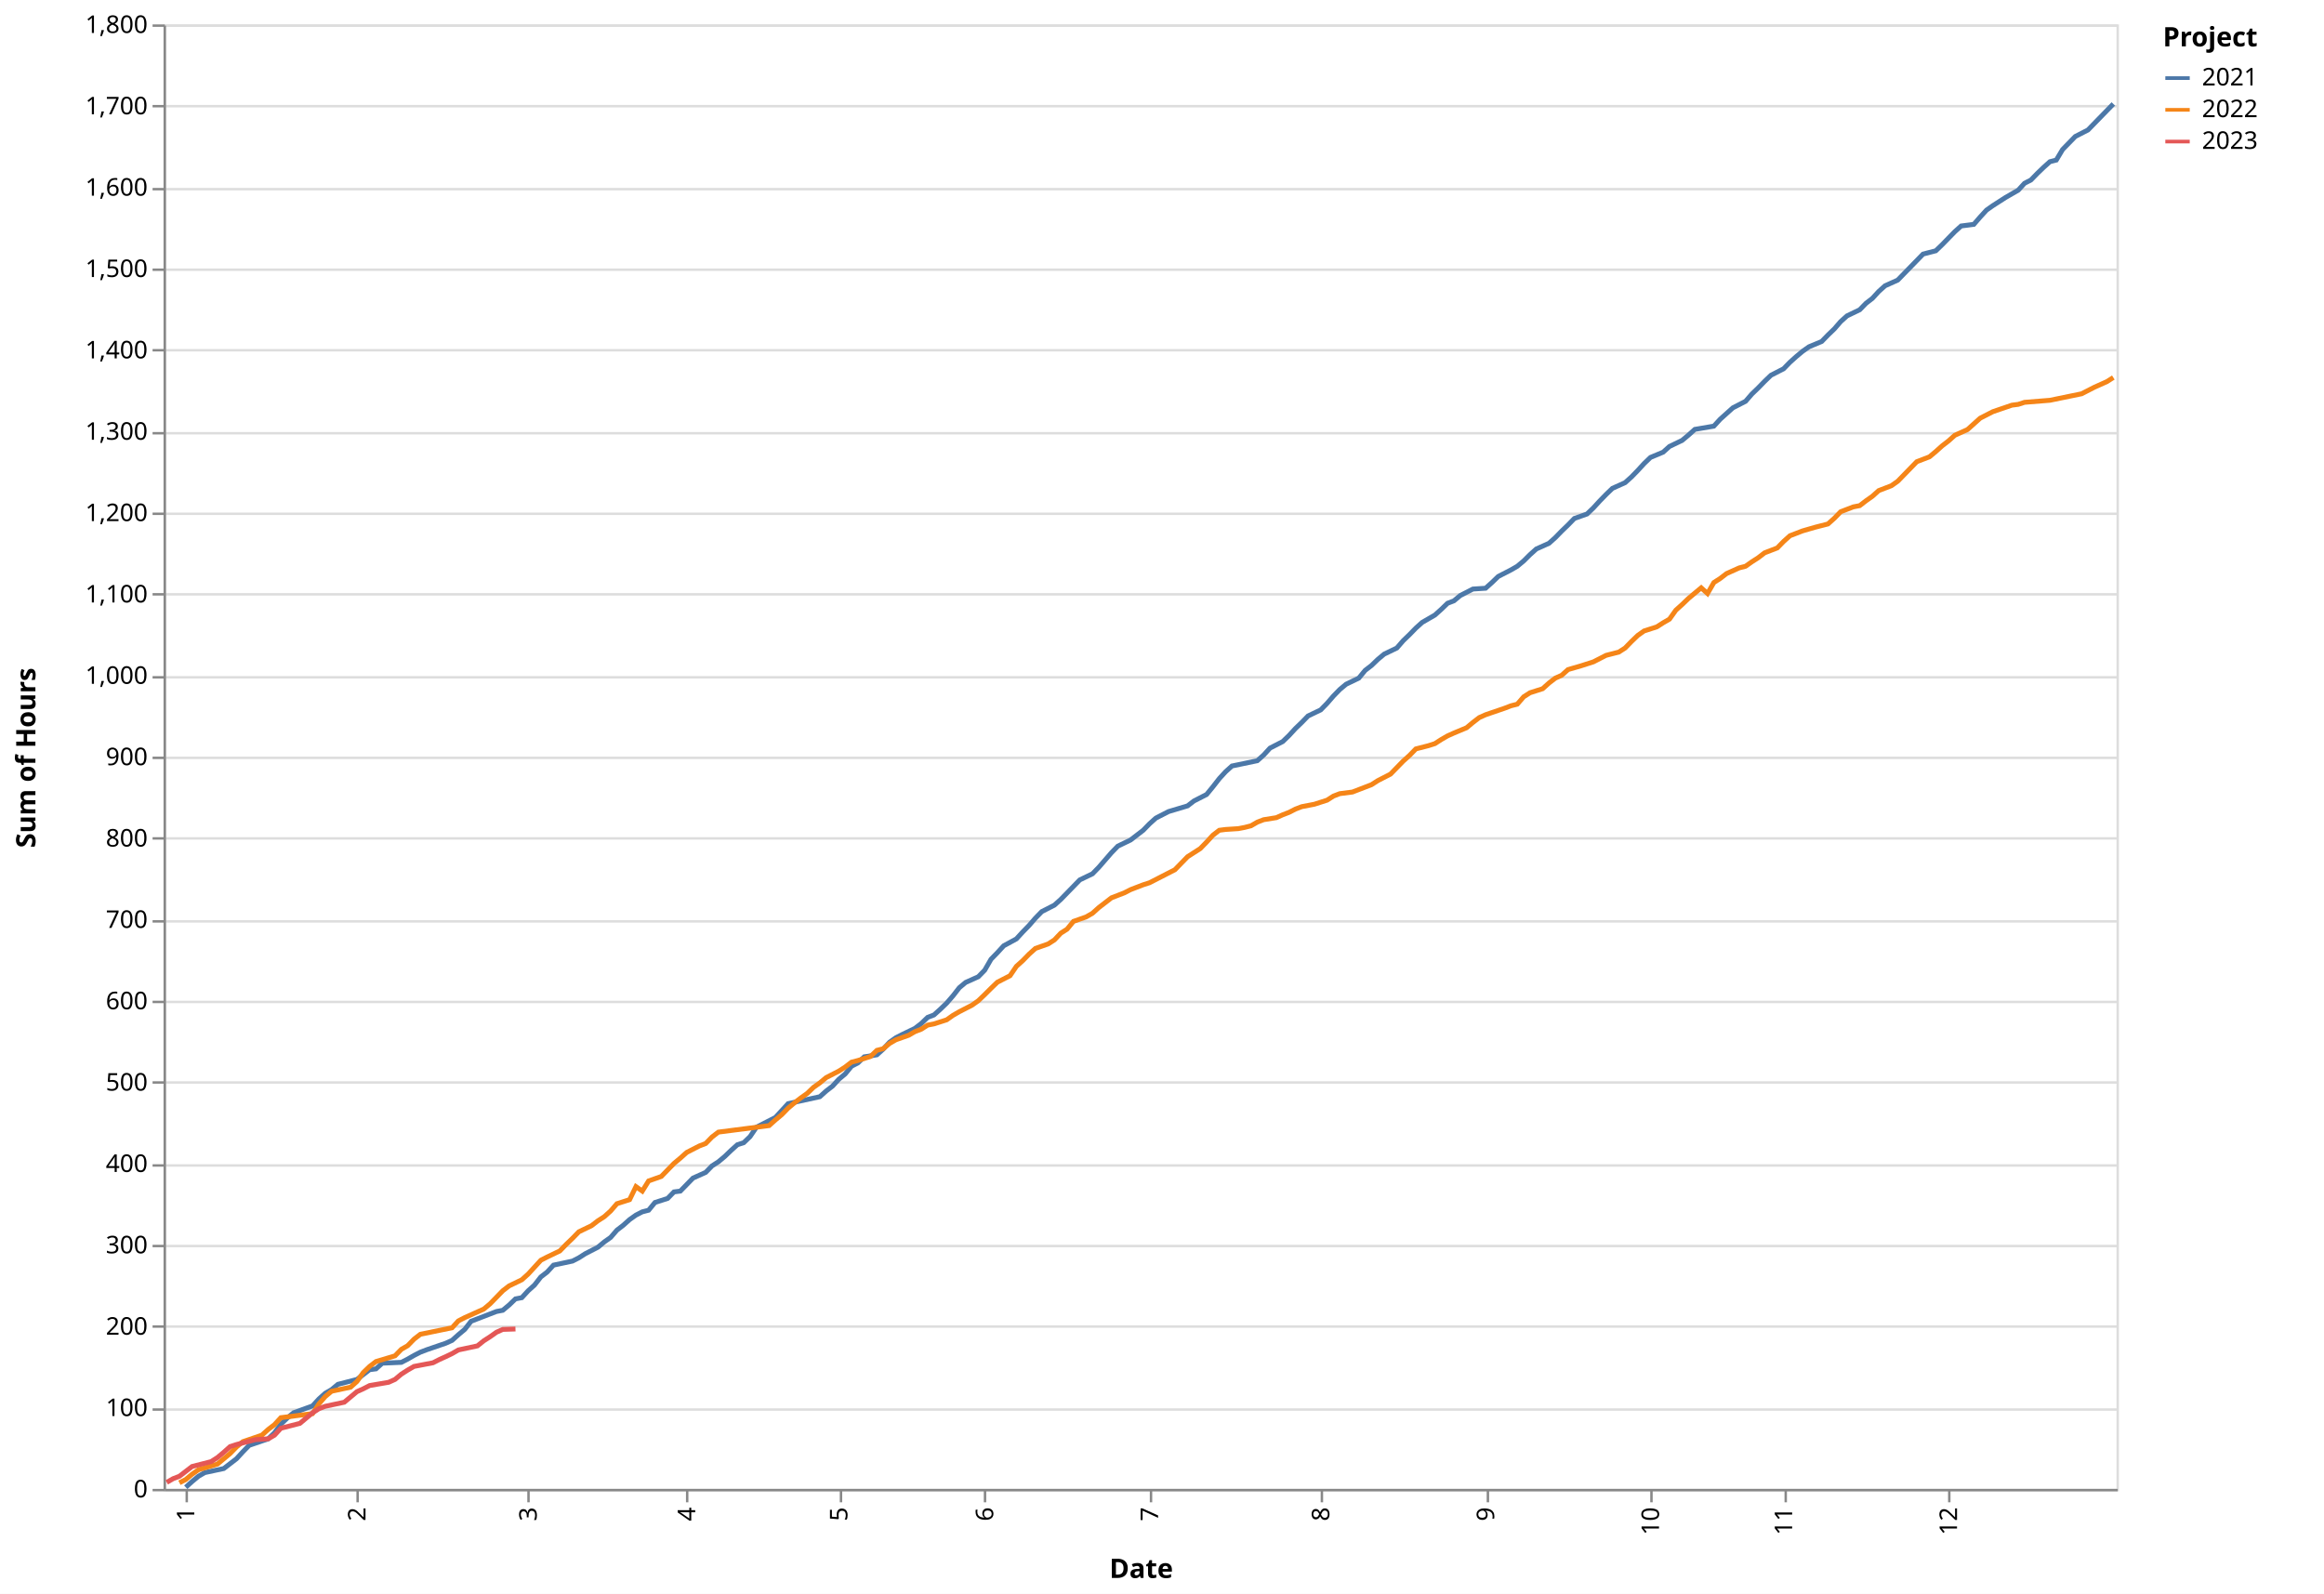
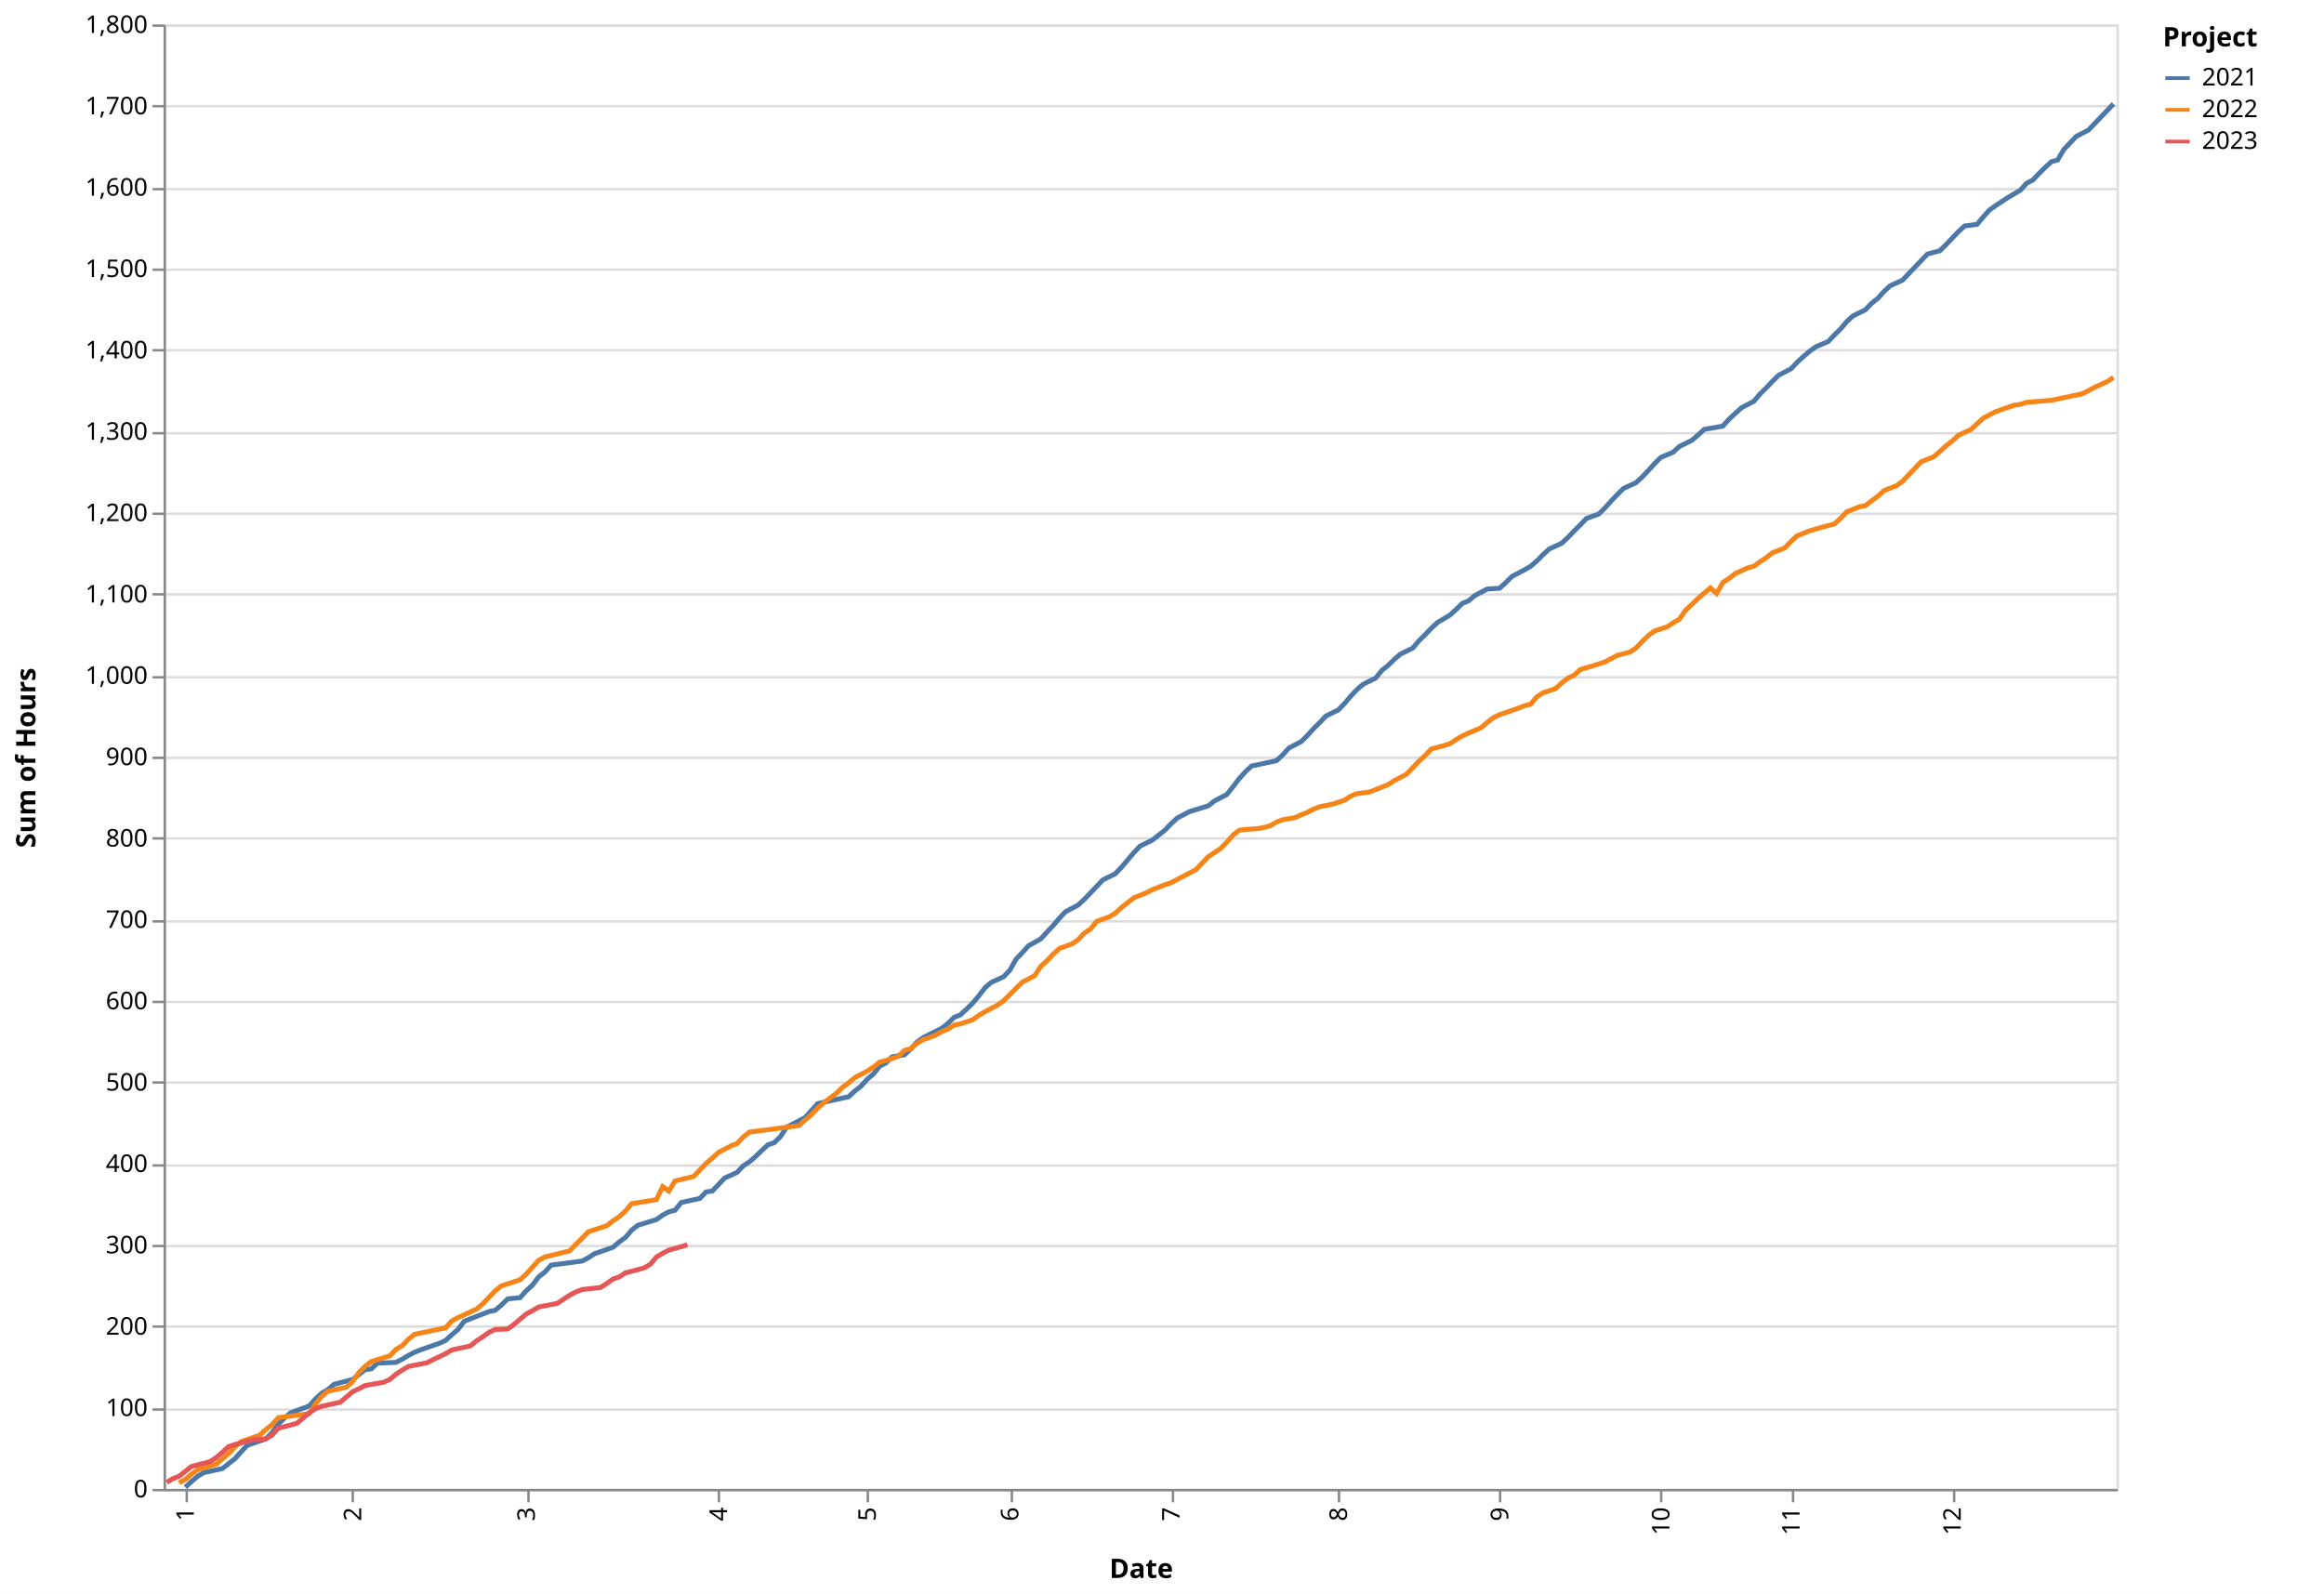
<svg xmlns="http://www.w3.org/2000/svg" class="marks" width="952" height="653" viewBox="0 0 952 653" version="1.1">
  <rect width="952" height="653" style="fill: white;" />
  <g transform="translate(67,10)">
    <g class="mark-group role-frame root">
      <g transform="translate(0,0)">
        <path class="background" d="M0.5,0.5h800v600h-800Z" style="fill: none; stroke: #ddd;" />
        <g>
          <g class="mark-group role-axis">
            <g transform="translate(0.5,0.5)">
              <path class="background" d="M0,0h0v0h0Z" style="pointer-events: none; fill: none;" />
              <g>
                <g class="mark-rule role-axis-grid" style="pointer-events: none;">
                  <line transform="translate(0,600)" x2="800" y2="0" style="fill: none; stroke: #ddd; stroke-width: 1; opacity: 1;" />
                  <line transform="translate(0,567)" x2="800" y2="0" style="fill: none; stroke: #ddd; stroke-width: 1; opacity: 1;" />
                  <line transform="translate(0,533)" x2="800" y2="0" style="fill: none; stroke: #ddd; stroke-width: 1; opacity: 1;" />
                  <line transform="translate(0,500)" x2="800" y2="0" style="fill: none; stroke: #ddd; stroke-width: 1; opacity: 1;" />
                  <line transform="translate(0,467)" x2="800" y2="0" style="fill: none; stroke: #ddd; stroke-width: 1; opacity: 1;" />
                  <line transform="translate(0,433)" x2="800" y2="0" style="fill: none; stroke: #ddd; stroke-width: 1; opacity: 1;" />
                  <line transform="translate(0,400)" x2="800" y2="0" style="fill: none; stroke: #ddd; stroke-width: 1; opacity: 1;" />
                  <line transform="translate(0,367)" x2="800" y2="0" style="fill: none; stroke: #ddd; stroke-width: 1; opacity: 1;" />
                  <line transform="translate(0,333)" x2="800" y2="0" style="fill: none; stroke: #ddd; stroke-width: 1; opacity: 1;" />
                  <line transform="translate(0,300)" x2="800" y2="0" style="fill: none; stroke: #ddd; stroke-width: 1; opacity: 1;" />
                  <line transform="translate(0,267)" x2="800" y2="0" style="fill: none; stroke: #ddd; stroke-width: 1; opacity: 1;" />
                  <line transform="translate(0,233)" x2="800" y2="0" style="fill: none; stroke: #ddd; stroke-width: 1; opacity: 1;" />
                  <line transform="translate(0,200)" x2="800" y2="0" style="fill: none; stroke: #ddd; stroke-width: 1; opacity: 1;" />
                  <line transform="translate(0,167)" x2="800" y2="0" style="fill: none; stroke: #ddd; stroke-width: 1; opacity: 1;" />
                  <line transform="translate(0,133)" x2="800" y2="0" style="fill: none; stroke: #ddd; stroke-width: 1; opacity: 1;" />
                  <line transform="translate(0,100)" x2="800" y2="0" style="fill: none; stroke: #ddd; stroke-width: 1; opacity: 1;" />
                  <line transform="translate(0,67)" x2="800" y2="0" style="fill: none; stroke: #ddd; stroke-width: 1; opacity: 1;" />
                  <line transform="translate(0,33)" x2="800" y2="0" style="fill: none; stroke: #ddd; stroke-width: 1; opacity: 1;" />
                  <line transform="translate(0,0)" x2="800" y2="0" style="fill: none; stroke: #ddd; stroke-width: 1; opacity: 1;" />
                </g>
              </g>
              <path class="foreground" d="" style="pointer-events: none; display: none; fill: none;" />
            </g>
          </g>
          <g class="mark-group role-axis">
            <g transform="translate(0.5,600.5)">
              <path class="background" d="M0,0h0v0h0Z" style="pointer-events: none; fill: none;" />
              <g>
                <g class="mark-rule role-axis-tick" style="pointer-events: none;">
                  <line transform="translate(9,0)" x2="0" y2="5" style="fill: none; stroke: #888; stroke-width: 1; opacity: 1;" />
-                   <line transform="translate(79,0)" x2="0" y2="5" style="fill: none; stroke: #888; stroke-width: 1; opacity: 1;" />
+                   <line transform="translate(77,0)" x2="0" y2="5" style="fill: none; stroke: #888; stroke-width: 1; opacity: 1;" />
                  <line transform="translate(149,0)" x2="0" y2="5" style="fill: none; stroke: #888; stroke-width: 1; opacity: 1;" />
-                   <line transform="translate(214,0)" x2="0" y2="5" style="fill: none; stroke: #888; stroke-width: 1; opacity: 1;" />
-                   <line transform="translate(277,0)" x2="0" y2="5" style="fill: none; stroke: #888; stroke-width: 1; opacity: 1;" />
-                   <line transform="translate(336,0)" x2="0" y2="5" style="fill: none; stroke: #888; stroke-width: 1; opacity: 1;" />
-                   <line transform="translate(404,0)" x2="0" y2="5" style="fill: none; stroke: #888; stroke-width: 1; opacity: 1;" />
-                   <line transform="translate(474,0)" x2="0" y2="5" style="fill: none; stroke: #888; stroke-width: 1; opacity: 1;" />
-                   <line transform="translate(542,0)" x2="0" y2="5" style="fill: none; stroke: #888; stroke-width: 1; opacity: 1;" />
-                   <line transform="translate(609,0)" x2="0" y2="5" style="fill: none; stroke: #888; stroke-width: 1; opacity: 1;" />
-                   <line transform="translate(664,0)" x2="0" y2="5" style="fill: none; stroke: #888; stroke-width: 1; opacity: 1;" />
-                   <line transform="translate(731,0)" x2="0" y2="5" style="fill: none; stroke: #888; stroke-width: 1; opacity: 1;" />
+                   <line transform="translate(227,0)" x2="0" y2="5" style="fill: none; stroke: #888; stroke-width: 1; opacity: 1;" />
+                   <line transform="translate(288,0)" x2="0" y2="5" style="fill: none; stroke: #888; stroke-width: 1; opacity: 1;" />
+                   <line transform="translate(347,0)" x2="0" y2="5" style="fill: none; stroke: #888; stroke-width: 1; opacity: 1;" />
+                   <line transform="translate(413,0)" x2="0" y2="5" style="fill: none; stroke: #888; stroke-width: 1; opacity: 1;" />
+                   <line transform="translate(481,0)" x2="0" y2="5" style="fill: none; stroke: #888; stroke-width: 1; opacity: 1;" />
+                   <line transform="translate(547,0)" x2="0" y2="5" style="fill: none; stroke: #888; stroke-width: 1; opacity: 1;" />
+                   <line transform="translate(613,0)" x2="0" y2="5" style="fill: none; stroke: #888; stroke-width: 1; opacity: 1;" />
+                   <line transform="translate(667,0)" x2="0" y2="5" style="fill: none; stroke: #888; stroke-width: 1; opacity: 1;" />
+                   <line transform="translate(733,0)" x2="0" y2="5" style="fill: none; stroke: #888; stroke-width: 1; opacity: 1;" />
                </g>
                <g class="mark-text role-axis-label" style="pointer-events: none;">
-                   <text text-anchor="end" transform="translate(9.090909,7) rotate(270) translate(0,3)" style="font-family: sans-serif; font-size: 10px; fill: #000; opacity: 1;">1</text>
-                   <text text-anchor="end" transform="translate(79.22078,7) rotate(270) translate(0,3)" style="font-family: sans-serif; font-size: 10px; fill: #000; opacity: 1;">2</text>
-                   <text text-anchor="end" transform="translate(149.3506,7) rotate(270) translate(0,3)" style="font-family: sans-serif; font-size: 10px; fill: #000; opacity: 1;">3</text>
-                   <text text-anchor="end" transform="translate(214.2857,7) rotate(270) translate(0,3)" style="font-family: sans-serif; font-size: 10px; fill: #000; opacity: 1;">4</text>
-                   <text text-anchor="end" transform="translate(276.6234,7) rotate(270) translate(0,3)" style="font-family: sans-serif; font-size: 10px; fill: #000; opacity: 1;">5</text>
-                   <text text-anchor="end" transform="translate(336.3636,7) rotate(270) translate(0,3)" style="font-family: sans-serif; font-size: 10px; fill: #000; opacity: 1;">6</text>
-                   <text text-anchor="end" transform="translate(403.8961,7) rotate(270) translate(0,3)" style="font-family: sans-serif; font-size: 10px; fill: #000; opacity: 1;">7</text>
-                   <text text-anchor="end" transform="translate(474.026,7) rotate(270) translate(0,3)" style="font-family: sans-serif; font-size: 10px; fill: #000; opacity: 1;">8</text>
-                   <text text-anchor="end" transform="translate(541.5584,7) rotate(270) translate(0,3)" style="font-family: sans-serif; font-size: 10px; fill: #000; opacity: 1;">9</text>
-                   <text text-anchor="end" transform="translate(609.0909,7) rotate(270) translate(0,3)" style="font-family: sans-serif; font-size: 10px; fill: #000; opacity: 1;">10</text>
-                   <text text-anchor="end" transform="translate(663.6364,7) rotate(270) translate(0,3)" style="font-family: sans-serif; font-size: 10px; fill: #000; opacity: 1;">11</text>
-                   <text text-anchor="end" transform="translate(731.1688,7) rotate(270) translate(0,3)" style="font-family: sans-serif; font-size: 10px; fill: #000; opacity: 1;">12</text>
+                   <text text-anchor="end" transform="translate(8.888889,7) rotate(270) translate(0,3)" style="font-family: sans-serif; font-size: 10px; fill: #000; opacity: 1;">1</text>
+                   <text text-anchor="end" transform="translate(77.46032,7) rotate(270) translate(0,3)" style="font-family: sans-serif; font-size: 10px; fill: #000; opacity: 1;">2</text>
+                   <text text-anchor="end" transform="translate(148.5714,7) rotate(270) translate(0,3)" style="font-family: sans-serif; font-size: 10px; fill: #000; opacity: 1;">3</text>
+                   <text text-anchor="end" transform="translate(227.3016,7) rotate(270) translate(0,3)" style="font-family: sans-serif; font-size: 10px; fill: #000; opacity: 1;">4</text>
+                   <text text-anchor="end" transform="translate(288.254,7) rotate(270) translate(0,3)" style="font-family: sans-serif; font-size: 10px; fill: #000; opacity: 1;">5</text>
+                   <text text-anchor="end" transform="translate(346.6667,7) rotate(270) translate(0,3)" style="font-family: sans-serif; font-size: 10px; fill: #000; opacity: 1;">6</text>
+                   <text text-anchor="end" transform="translate(412.6984,7) rotate(270) translate(0,3)" style="font-family: sans-serif; font-size: 10px; fill: #000; opacity: 1;">7</text>
+                   <text text-anchor="end" transform="translate(481.2698,7) rotate(270) translate(0,3)" style="font-family: sans-serif; font-size: 10px; fill: #000; opacity: 1;">8</text>
+                   <text text-anchor="end" transform="translate(547.3016,7) rotate(270) translate(0,3)" style="font-family: sans-serif; font-size: 10px; fill: #000; opacity: 1;">9</text>
+                   <text text-anchor="end" transform="translate(613.3333,7) rotate(270) translate(0,3)" style="font-family: sans-serif; font-size: 10px; fill: #000; opacity: 1;">10</text>
+                   <text text-anchor="end" transform="translate(666.6667,7) rotate(270) translate(0,3)" style="font-family: sans-serif; font-size: 10px; fill: #000; opacity: 1;">11</text>
+                   <text text-anchor="end" transform="translate(732.6984,7) rotate(270) translate(0,3)" style="font-family: sans-serif; font-size: 10px; fill: #000; opacity: 1;">12</text>
                </g>
                <g class="mark-rule role-axis-domain" style="pointer-events: none;">
                  <line transform="translate(0,0)" x2="800" y2="0" style="fill: none; stroke: #888; stroke-width: 1; opacity: 1;" />
                </g>
                <g class="mark-text role-axis-title" style="pointer-events: none;">
                  <text text-anchor="middle" transform="translate(400,36)" style="font-family: sans-serif; font-size: 11px; font-weight: bold; fill: #000; opacity: 1;">Date</text>
                </g>
              </g>
              <path class="foreground" d="" style="pointer-events: none; display: none; fill: none;" />
            </g>
          </g>
          <g class="mark-group role-axis">
            <g transform="translate(0.5,0.5)">
              <path class="background" d="M0,0h0v0h0Z" style="pointer-events: none; fill: none;" />
              <g>
                <g class="mark-rule role-axis-tick" style="pointer-events: none;">
                  <line transform="translate(0,600)" x2="-5" y2="0" style="fill: none; stroke: #888; stroke-width: 1; opacity: 1;" />
                  <line transform="translate(0,567)" x2="-5" y2="0" style="fill: none; stroke: #888; stroke-width: 1; opacity: 1;" />
                  <line transform="translate(0,533)" x2="-5" y2="0" style="fill: none; stroke: #888; stroke-width: 1; opacity: 1;" />
                  <line transform="translate(0,500)" x2="-5" y2="0" style="fill: none; stroke: #888; stroke-width: 1; opacity: 1;" />
                  <line transform="translate(0,467)" x2="-5" y2="0" style="fill: none; stroke: #888; stroke-width: 1; opacity: 1;" />
                  <line transform="translate(0,433)" x2="-5" y2="0" style="fill: none; stroke: #888; stroke-width: 1; opacity: 1;" />
                  <line transform="translate(0,400)" x2="-5" y2="0" style="fill: none; stroke: #888; stroke-width: 1; opacity: 1;" />
                  <line transform="translate(0,367)" x2="-5" y2="0" style="fill: none; stroke: #888; stroke-width: 1; opacity: 1;" />
                  <line transform="translate(0,333)" x2="-5" y2="0" style="fill: none; stroke: #888; stroke-width: 1; opacity: 1;" />
                  <line transform="translate(0,300)" x2="-5" y2="0" style="fill: none; stroke: #888; stroke-width: 1; opacity: 1;" />
                  <line transform="translate(0,267)" x2="-5" y2="0" style="fill: none; stroke: #888; stroke-width: 1; opacity: 1;" />
                  <line transform="translate(0,233)" x2="-5" y2="0" style="fill: none; stroke: #888; stroke-width: 1; opacity: 1;" />
                  <line transform="translate(0,200)" x2="-5" y2="0" style="fill: none; stroke: #888; stroke-width: 1; opacity: 1;" />
                  <line transform="translate(0,167)" x2="-5" y2="0" style="fill: none; stroke: #888; stroke-width: 1; opacity: 1;" />
                  <line transform="translate(0,133)" x2="-5" y2="0" style="fill: none; stroke: #888; stroke-width: 1; opacity: 1;" />
                  <line transform="translate(0,100)" x2="-5" y2="0" style="fill: none; stroke: #888; stroke-width: 1; opacity: 1;" />
                  <line transform="translate(0,67)" x2="-5" y2="0" style="fill: none; stroke: #888; stroke-width: 1; opacity: 1;" />
                  <line transform="translate(0,33)" x2="-5" y2="0" style="fill: none; stroke: #888; stroke-width: 1; opacity: 1;" />
                  <line transform="translate(0,0)" x2="-5" y2="0" style="fill: none; stroke: #888; stroke-width: 1; opacity: 1;" />
                </g>
                <g class="mark-text role-axis-label" style="pointer-events: none;">
                  <text text-anchor="end" transform="translate(-7,603)" style="font-family: sans-serif; font-size: 10px; fill: #000; opacity: 1;">0</text>
                  <text text-anchor="end" transform="translate(-7,569.6667)" style="font-family: sans-serif; font-size: 10px; fill: #000; opacity: 1;">100</text>
                  <text text-anchor="end" transform="translate(-7,536.3333)" style="font-family: sans-serif; font-size: 10px; fill: #000; opacity: 1;">200</text>
                  <text text-anchor="end" transform="translate(-7,503)" style="font-family: sans-serif; font-size: 10px; fill: #000; opacity: 1;">300</text>
                  <text text-anchor="end" transform="translate(-7,469.6667)" style="font-family: sans-serif; font-size: 10px; fill: #000; opacity: 1;">400</text>
                  <text text-anchor="end" transform="translate(-7,436.3333)" style="font-family: sans-serif; font-size: 10px; fill: #000; opacity: 1;">500</text>
                  <text text-anchor="end" transform="translate(-7,403)" style="font-family: sans-serif; font-size: 10px; fill: #000; opacity: 1;">600</text>
                  <text text-anchor="end" transform="translate(-7,369.6667)" style="font-family: sans-serif; font-size: 10px; fill: #000; opacity: 1;">700</text>
                  <text text-anchor="end" transform="translate(-7,336.3333)" style="font-family: sans-serif; font-size: 10px; fill: #000; opacity: 1;">800</text>
                  <text text-anchor="end" transform="translate(-7,303)" style="font-family: sans-serif; font-size: 10px; fill: #000; opacity: 1;">900</text>
                  <text text-anchor="end" transform="translate(-7,269.6667)" style="font-family: sans-serif; font-size: 10px; fill: #000; opacity: 1;">1,000</text>
                  <text text-anchor="end" transform="translate(-7,236.3333)" style="font-family: sans-serif; font-size: 10px; fill: #000; opacity: 1;">1,100</text>
                  <text text-anchor="end" transform="translate(-7,203)" style="font-family: sans-serif; font-size: 10px; fill: #000; opacity: 1;">1,200</text>
                  <text text-anchor="end" transform="translate(-7,169.6667)" style="font-family: sans-serif; font-size: 10px; fill: #000; opacity: 1;">1,300</text>
                  <text text-anchor="end" transform="translate(-7,136.3333)" style="font-family: sans-serif; font-size: 10px; fill: #000; opacity: 1;">1,400</text>
                  <text text-anchor="end" transform="translate(-7,103)" style="font-family: sans-serif; font-size: 10px; fill: #000; opacity: 1;">1,500</text>
                  <text text-anchor="end" transform="translate(-7,69.66667)" style="font-family: sans-serif; font-size: 10px; fill: #000; opacity: 1;">1,600</text>
                  <text text-anchor="end" transform="translate(-7,36.33333)" style="font-family: sans-serif; font-size: 10px; fill: #000; opacity: 1;">1,700</text>
                  <text text-anchor="end" transform="translate(-7,3)" style="font-family: sans-serif; font-size: 10px; fill: #000; opacity: 1;">1,800</text>
                </g>
                <g class="mark-rule role-axis-domain" style="pointer-events: none;">
                  <line transform="translate(0,600)" x2="0" y2="-600" style="fill: none; stroke: #888; stroke-width: 1; opacity: 1;" />
                </g>
                <g class="mark-text role-axis-title" style="pointer-events: none;">
                  <text text-anchor="middle" transform="translate(-51,300) rotate(-90) translate(0,-2)" style="font-family: sans-serif; font-size: 11px; font-weight: bold; fill: #000; opacity: 1;">Sum of Hours</text>
                </g>
              </g>
              <path class="foreground" d="" style="pointer-events: none; display: none; fill: none;" />
            </g>
          </g>
          <g class="mark-group role-scope pathgroup">
            <g transform="translate(0,0)">
              <path class="background" d="M0,0h800v600h-800Z" style="fill: none;" />
              <g>
                <g class="mark-line role-mark marks">
-                   <path d="M9.091,599.333L11.688,597L14.286,594.833L16.883,593.333L24.675,591.667L27.273,589.667L29.87,587.667L32.468,584.833L35.065,582.167L42.857,579.5L45.455,577L48.052,573.5L50.649,571L53.247,568.833L61.039,566L63.636,563.167L66.234,560.833L68.831,559.333L71.429,557.167L79.221,555.167L81.818,553.167L84.416,551.167L87.013,550.833L89.61,548.5L97.403,548.167L100,546.833L102.597,545.333L105.195,544L107.792,543L115.584,540.333L118.182,539.167L120.779,536.833L123.377,534.667L125.974,531.333L133.766,528.333L136.364,527.333L138.961,526.833L141.558,524.667L144.156,522.167L146.753,521.667L149.351,518.833L151.948,516.5L154.545,513.167L157.143,511.167L159.74,508.333L167.532,506.667L170.13,505.333L172.727,503.667L177.922,501L180.519,498.833L183.117,497L185.714,494L188.312,492L190.909,489.667L193.506,487.833L196.104,486.5L198.701,485.833L201.299,482.667L206.494,481L209.091,478.333L211.688,478L214.286,475.333L216.883,472.667L222.078,470.333L224.675,467.667L227.273,466L229.87,463.833L232.468,461.333L235.065,459L237.662,458.167L240.26,455.667L242.857,451.833L245.455,450.5L250.649,447.833L253.247,445L255.844,442.167L268.831,439.333L271.429,437L274.026,435L276.623,432.167L279.221,430L281.818,426.833L284.416,425.5L287.013,423L292.208,422.167L294.805,419.833L297.403,417L300,415.167L302.597,413.833L307.792,411.333L310.39,409.333L312.987,406.833L315.584,405.833L318.182,403.5L320.779,401L323.377,398L325.974,394.667L328.571,392.5L333.766,390.167L336.364,387.5L338.961,383L341.558,380.333L344.156,377.5L349.351,374.667L351.948,371.833L354.545,369.167L357.143,366.167L359.74,363.5L364.935,360.833L367.532,358.5L370.13,355.833L372.727,353.167L375.325,350.5L380.519,348L383.117,345.333L385.714,342.333L388.312,339.333L390.909,336.667L396.104,334.167L398.701,332.167L401.299,330.167L403.896,327.5L406.494,325.167L411.688,322.5L419.481,320.167L422.078,318.167L427.273,315.5L429.87,312.333L432.468,309L435.065,306.167L437.662,303.833L448.052,301.667L450.649,299.333L453.247,296.5L458.442,293.833L461.039,291.333L463.636,288.5L466.234,286L468.831,283.333L474.026,280.833L476.623,278.167L479.221,275.167L481.818,272.5L484.416,270.333L489.61,267.833L492.208,264.667L494.805,262.667L497.403,260.167L500,258L505.195,255.5L507.792,252.5L510.39,250L512.987,247.333L515.584,245L520.779,242L523.377,239.667L525.974,237.167L528.571,236.167L531.169,234L536.364,231.333L541.558,231L544.156,228.667L546.753,226.167L551.948,223.5L554.545,222L557.143,219.833L559.74,217.25L562.338,214.917L567.532,212.583L570.13,210.25L572.727,207.583L575.325,205.083L577.922,202.417L583.117,200.583L585.714,198.083L588.312,195.25L590.909,192.583L593.506,190.083L598.701,187.75L601.299,185.417L603.896,182.75L606.494,179.917L609.091,177.417L614.286,175.25L616.883,172.917L622.078,170.417L624.675,168.25L627.273,165.917L635.065,164.583L637.662,161.75L640.26,159.417L642.857,157.083L648.052,154.417L650.649,151.417L653.247,148.917L655.844,146.25L658.442,143.75L663.636,141.083L666.234,138.417L668.831,136.083L671.429,133.917L674.026,132.083L679.221,129.917L681.818,127.25L684.416,124.75L687.013,121.75L689.61,119.417L694.805,116.917L697.403,114.25L700,112.25L702.597,109.417L705.195,107.083L710.39,104.75L712.987,102.083L715.584,99.417L718.182,96.75L720.779,94.083L725.974,92.75L728.571,90.25L731.169,87.583L733.766,84.917L736.364,82.583L741.558,81.917L744.156,78.917L746.753,76.083L749.351,74.25L751.948,72.583L754.545,70.917L759.74,67.917L762.338,65.083L764.935,63.75L767.532,61.083L770.13,58.583L772.727,56.25L775.325,55.583L777.922,51.25L780.519,48.583L783.117,45.917L788.312,43.25L790.909,40.583L793.506,37.917L796.104,35.25L798.701,32.583" style="fill: none; stroke: #4c78a8; stroke-width: 2;" />
+                   <path d="M8.889,599.333L11.429,597L13.968,594.833L16.508,593.333L24.127,591.667L26.667,589.667L29.206,587.667L31.746,584.833L34.286,582.167L41.905,579.5L44.444,577L46.984,573.5L49.524,571L52.063,568.833L59.683,566L62.222,563.167L64.762,560.833L67.302,559.333L69.841,557.167L77.46,555.167L80,553.167L82.54,551.167L85.079,550.833L87.619,548.5L95.238,548.167L97.778,546.833L100.317,545.333L102.857,544L105.397,543L113.016,540.333L115.556,539.167L118.095,536.833L120.635,534.667L123.175,531.333L130.794,528.333L133.333,527.333L135.873,526.833L138.413,524.667L140.952,522.167L146.032,521.667L148.571,518.833L151.111,516.5L153.651,513.167L156.19,511.167L158.73,508.333L171.429,506.667L173.968,505.333L176.508,503.667L184.127,501L186.667,498.833L189.206,497L191.746,494L194.286,492L201.905,489.667L204.444,487.833L206.984,486.5L209.524,485.833L212.063,482.667L219.683,481L222.222,478.333L224.762,478L227.302,475.333L229.841,472.667L234.921,470.333L237.46,467.667L240,466L242.54,463.833L245.079,461.333L247.619,459L250.159,458.167L252.698,455.667L255.238,451.833L257.778,450.5L262.857,447.833L265.397,445L267.937,442.167L280.635,439.333L283.175,437L285.714,435L288.254,432.167L290.794,430L293.333,426.833L295.873,425.5L298.413,423L303.492,422.167L306.032,419.833L308.571,417L311.111,415.167L313.651,413.833L318.73,411.333L321.27,409.333L323.81,406.833L326.349,405.833L328.889,403.5L331.429,401L333.968,398L336.508,394.667L339.048,392.5L344.127,390.167L346.667,387.5L349.206,383L351.746,380.333L354.286,377.5L359.365,374.667L361.905,371.833L364.444,369.167L366.984,366.167L369.524,363.5L374.603,360.833L377.143,358.5L379.683,355.833L382.222,353.167L384.762,350.5L389.841,348L392.381,345.333L394.921,342.333L397.46,339.333L400,336.667L405.079,334.167L407.619,332.167L410.159,330.167L412.698,327.5L415.238,325.167L420.317,322.5L427.937,320.167L430.476,318.167L435.556,315.5L438.095,312.333L440.635,309L443.175,306.167L445.714,303.833L455.873,301.667L458.413,299.333L460.952,296.5L466.032,293.833L468.571,291.333L471.111,288.5L473.651,286L476.19,283.333L481.27,280.833L483.81,278.167L486.349,275.167L488.889,272.5L491.429,270.333L496.508,267.833L499.048,264.667L501.587,262.667L504.127,260.167L506.667,258L511.746,255.5L514.286,252.5L516.825,250L519.365,247.333L521.905,245L526.984,242L529.524,239.667L532.063,237.167L534.603,236.167L537.143,234L542.222,231.333L547.302,231L549.841,228.667L552.381,226.167L557.46,223.5L560,222L562.54,219.833L565.079,217.25L567.619,214.917L572.698,212.583L575.238,210.25L577.778,207.583L580.317,205.083L582.857,202.417L587.937,200.583L590.476,198.083L593.016,195.25L595.556,192.583L598.095,190.083L603.175,187.75L605.714,185.417L608.254,182.75L610.794,179.917L613.333,177.417L618.413,175.25L620.952,172.917L626.032,170.417L628.571,168.25L631.111,165.917L638.73,164.583L641.27,161.75L643.81,159.417L646.349,157.083L651.429,154.417L653.968,151.417L656.508,148.917L659.048,146.25L661.587,143.75L666.667,141.083L669.206,138.417L671.746,136.083L674.286,133.917L676.825,132.083L681.905,129.917L684.444,127.25L686.984,124.75L689.524,121.75L692.063,119.417L697.143,116.917L699.683,114.25L702.222,112.25L704.762,109.417L707.302,107.083L712.381,104.75L714.921,102.083L717.46,99.417L720,96.75L722.54,94.083L727.619,92.75L730.159,90.25L732.698,87.583L735.238,84.917L737.778,82.583L742.857,81.917L745.397,78.917L747.937,76.083L750.476,74.25L753.016,72.583L755.556,70.917L760.635,67.917L763.175,65.083L765.714,63.75L768.254,61.083L770.794,58.583L773.333,56.25L775.873,55.583L778.413,51.25L780.952,48.583L783.492,45.917L788.571,43.25L791.111,40.583L793.651,37.917L796.19,35.25L798.73,32.583" style="fill: none; stroke: #4c78a8; stroke-width: 2;" />
                </g>
              </g>
              <path class="foreground" d="" style="display: none; fill: none;" />
            </g>
            <g transform="translate(0,0)">
              <path class="background" d="M0,0h800v600h-800Z" style="fill: none;" />
              <g>
                <g class="mark-line role-mark marks">
-                   <path d="M6.494,597.5L9.091,596.167L11.688,594L14.286,592.167L22.078,589.833L24.675,587.667L27.273,585.5L29.87,582.833L32.468,580.667L40.26,578L42.857,575.667L45.455,573.667L48.052,570.833L61.039,569.167L63.636,565.167L66.234,562.167L68.831,560L76.623,558.333L79.221,556L81.818,552.333L84.416,549.833L87.013,547.833L94.805,545.5L97.403,542.833L100,541.333L102.597,538.667L105.195,536.667L118.182,534L120.779,531.167L123.377,529.833L131.169,526.333L133.766,524.167L136.364,521.5L138.961,518.833L141.558,516.833L146.753,514.333L149.351,512L151.948,509.167L154.545,506.333L157.143,505L162.338,502.5L164.935,499.833L167.532,497.333L170.13,494.667L175.325,492.167L177.922,490.167L180.519,488.5L183.117,486.167L185.714,483.167L190.909,481.5L193.506,476.167L196.104,478L198.701,473.833L203.896,472L206.494,469.333L209.091,466.667L211.688,464.5L214.286,462.167L219.481,459.5L222.078,458.5L224.675,455.833L227.273,453.833L248.052,451.167L250.649,448.833L253.247,446.667L255.844,444L258.442,441.833L261.039,439.833L263.636,438L266.234,435.5L268.831,433.667L271.429,431.5L276.623,428.833L279.221,427.167L281.818,425.167L284.416,424.5L289.61,422.833L292.208,420.333L294.805,419.667L297.403,417.5L300,416L305.195,414.167L307.792,412.667L310.39,411.667L312.987,410L315.584,409.5L320.779,407.833L323.377,406L325.974,404.5L331.169,401.833L333.766,400L336.364,397.5L338.961,394.917L341.558,392.417L346.753,389.75L349.351,385.917L351.948,383.583L354.545,380.917L357.143,378.583L362.338,376.75L364.935,375.083L367.532,372.333L370.13,370.667L372.727,367.5L377.922,365.667L380.519,364.167L383.117,361.833L385.714,359.833L388.312,357.833L393.506,355.833L396.104,354.5L401.299,352.5L403.896,351.667L409.091,349L414.286,346.333L416.883,343.667L419.481,341L424.675,337.667L427.273,335L429.87,332.167L432.468,330.167L435.065,329.833L440.26,329.5L442.857,329L445.455,328.333L448.052,326.833L450.649,325.833L455.844,325L458.442,323.833L461.039,322.833L463.636,321.5L466.234,320.5L471.429,319.5L476.623,317.833L479.221,316.167L481.818,315.167L487.013,314.5L489.61,313.5L492.208,312.5L494.805,311.5L497.403,309.833L502.597,307.167L505.195,304.5L507.792,301.833L510.39,299.5L512.987,296.833L518.182,295.5L520.779,294.667L523.377,293L525.974,291.5L528.571,290.333L533.766,288.167L536.364,286L538.961,284L541.558,282.833L549.351,280.167L551.948,279.167L554.545,278.5L557.143,275.5L559.74,273.833L564.935,272.167L567.532,269.833L570.13,267.833L572.727,266.667L575.325,264.333L580.519,262.833L583.117,262L585.714,261.167L588.312,259.833L590.909,258.5L596.104,257.167L598.701,255.5L601.299,252.833L603.896,250.333L606.494,248.5L611.688,246.833L614.286,245.167L616.883,243.667L619.481,240L622.078,237.667L624.675,235.167L629.87,230.833L632.468,233.167L635.065,228.667L637.662,227L640.26,225L645.455,222.667L648.052,222L650.649,220.167L653.247,218.5L655.844,216.5L661.039,214.5L663.636,211.833L666.234,209.5L671.429,207.5L676.623,206L681.818,204.667L684.416,202.333L687.013,199.667L692.208,197.667L694.805,197.167L697.403,195.167L700,193.333L702.597,191L707.792,189L710.39,187.167L712.987,184.5L715.584,181.833L718.182,179.167L723.377,177.167L725.974,175L728.571,172.667L731.169,170.667L733.766,168.333L738.961,166L741.558,163.667L744.156,161.333L749.351,158.667L757.143,156L759.74,155.667L762.338,154.833L772.727,154L785.714,151.333L790.909,148.667L796.104,146.333L798.701,144.667" style="fill: none; stroke: #f58518; stroke-width: 2;" />
+                   <path d="M6.349,597.5L8.889,596.167L11.429,594L13.968,592.167L21.587,589.833L24.127,587.667L26.667,585.5L29.206,582.833L31.746,580.667L39.365,578L41.905,575.667L44.444,573.667L46.984,570.833L59.683,569.167L62.222,565.167L64.762,562.167L67.302,560L74.921,558.333L77.46,556L80,552.333L82.54,549.833L85.079,547.833L92.698,545.5L95.238,542.833L97.778,541.333L100.317,538.667L102.857,536.667L115.556,534L118.095,531.167L120.635,529.833L128.254,526.333L130.794,524.167L133.333,521.5L135.873,518.833L138.413,516.833L146.032,514.333L148.571,512L151.111,509.167L153.651,506.333L156.19,505L166.349,502.5L168.889,499.833L171.429,497.333L173.968,494.667L181.587,492.167L184.127,490.167L186.667,488.5L189.206,486.167L191.746,483.167L201.905,481.5L204.444,476.167L206.984,478L209.524,473.833L217.143,472L219.683,469.333L222.222,466.667L224.762,464.5L227.302,462.167L232.381,459.5L234.921,458.5L237.46,455.833L240,453.833L260.317,451.167L262.857,448.833L265.397,446.667L267.937,444L270.476,441.833L273.016,439.833L275.556,438L278.095,435.5L280.635,433.667L283.175,431.5L288.254,428.833L290.794,427.167L293.333,425.167L295.873,424.5L300.952,422.833L303.492,420.333L306.032,419.667L308.571,417.5L311.111,416L316.19,414.167L318.73,412.667L321.27,411.667L323.81,410L326.349,409.5L331.429,407.833L333.968,406L336.508,404.5L341.587,401.833L344.127,400L346.667,397.5L349.206,394.917L351.746,392.417L356.825,389.75L359.365,385.917L361.905,383.583L364.444,380.917L366.984,378.583L372.063,376.75L374.603,375.083L377.143,372.333L379.683,370.667L382.222,367.5L387.302,365.667L389.841,364.167L392.381,361.833L394.921,359.833L397.46,357.833L402.54,355.833L405.079,354.5L410.159,352.5L412.698,351.667L417.778,349L422.857,346.333L425.397,343.667L427.937,341L433.016,337.667L435.556,335L438.095,332.167L440.635,330.167L443.175,329.833L448.254,329.5L450.794,329L453.333,328.333L455.873,326.833L458.413,325.833L463.492,325L466.032,323.833L468.571,322.833L471.111,321.5L473.651,320.5L478.73,319.5L483.81,317.833L486.349,316.167L488.889,315.167L493.968,314.5L496.508,313.5L499.048,312.5L501.587,311.5L504.127,309.833L509.206,307.167L511.746,304.5L514.286,301.833L516.825,299.5L519.365,296.833L524.444,295.5L526.984,294.667L529.524,293L532.063,291.5L534.603,290.333L539.683,288.167L542.222,286L544.762,284L547.302,282.833L554.921,280.167L557.46,279.167L560,278.5L562.54,275.5L565.079,273.833L570.159,272.167L572.698,269.833L575.238,267.833L577.778,266.667L580.317,264.333L585.397,262.833L587.937,262L590.476,261.167L593.016,259.833L595.556,258.5L600.635,257.167L603.175,255.5L605.714,252.833L608.254,250.333L610.794,248.5L615.873,246.833L618.413,245.167L620.952,243.667L623.492,240L626.032,237.667L628.571,235.167L633.651,230.833L636.19,233.167L638.73,228.667L641.27,227L643.81,225L648.889,222.667L651.429,222L653.968,220.167L656.508,218.5L659.048,216.5L664.127,214.5L666.667,211.833L669.206,209.5L674.286,207.5L679.365,206L684.444,204.667L686.984,202.333L689.524,199.667L694.603,197.667L697.143,197.167L699.683,195.167L702.222,193.333L704.762,191L709.841,189L712.381,187.167L714.921,184.5L717.46,181.833L720,179.167L725.079,177.167L727.619,175L730.159,172.667L732.698,170.667L735.238,168.333L740.317,166L742.857,163.667L745.397,161.333L750.476,158.667L758.095,156L760.635,155.667L763.175,154.833L773.333,154L786.032,151.333L791.111,148.667L796.19,146.333L798.73,144.667" style="fill: none; stroke: #f58518; stroke-width: 2;" />
                </g>
              </g>
              <path class="foreground" d="" style="display: none; fill: none;" />
            </g>
            <g transform="translate(0,0)">
              <path class="background" d="M0,0h800v600h-800Z" style="fill: none;" />
              <g>
                <g class="mark-line role-mark marks">
-                   <path d="M1.299,597.333L3.896,595.833L6.494,594.833L9.091,592.833L11.688,590.833L19.481,588.833L22.078,587.167L24.675,585L27.273,582.667L29.87,581.833L37.662,579.833L42.857,579.5L45.455,578L48.052,575.167L55.844,573.167L58.442,571L61.039,568.833L63.636,567.167L66.234,566.167L74.026,564.5L76.623,562.333L79.221,560.167L81.818,559L84.416,557.667L92.208,556.333L94.805,555.167L97.403,553L100,551.333L102.597,549.833L110.39,548.333L112.987,547L115.584,545.833L118.182,544.583L120.779,543.083L128.571,541.417L131.169,539.333L133.766,537.667L136.364,535.833L138.961,534.667L144.156,534.5" style="fill: none; stroke: #e45756; stroke-width: 2;" />
+                   <path d="M1.27,597.333L3.81,595.833L6.349,594.833L8.889,592.833L11.429,590.833L19.048,588.833L21.587,587.167L24.127,585L26.667,582.667L29.206,581.833L36.825,579.833L41.905,579.5L44.444,578L46.984,575.167L54.603,573.167L57.143,571L59.683,568.833L62.222,567.167L64.762,566.167L72.381,564.5L74.921,562.333L77.46,560.167L80,559L82.54,557.667L90.159,556.333L92.698,555.167L95.238,553L97.778,551.333L100.317,549.833L107.937,548.333L110.476,547L113.016,545.833L115.556,544.583L118.095,543.083L125.714,541.417L128.254,539.333L130.794,537.667L133.333,535.833L135.873,534.667L140.952,534.5L143.492,532.667L146.032,530.5L148.571,528.333L151.111,527L153.651,525.5L161.27,524L163.81,522.333L166.349,520.667L168.889,519.333L171.429,518.333L179.048,517.5L181.587,515.833L184.127,514L186.667,513.167L189.206,511.5L196.825,509.5L199.365,508L201.905,505L204.444,503.5L206.984,502.167L209.524,501.5L214.603,500" style="fill: none; stroke: #e45756; stroke-width: 2;" />
                </g>
              </g>
              <path class="foreground" d="" style="display: none; fill: none;" />
            </g>
          </g>
          <g class="mark-group role-legend">
            <g transform="translate(819,0)">
              <path class="background" d="M0,0h61v53h-61Z" style="pointer-events: none; fill: none;" />
              <g>
                <g class="mark-group role-legend-entry">
                  <g transform="translate(0,16)">
                    <path class="background" d="M0,0h0v0h0Z" style="pointer-events: none; fill: none;" />
                    <g>
                      <g class="mark-group role-scope">
                        <g transform="translate(0,0)">
                          <path class="background" d="M0,0h48v11h-48Z" style="pointer-events: none; fill: none; opacity: 1;" />
                          <g>
                            <g class="mark-symbol role-legend-symbol" style="pointer-events: none;">
                              <path transform="translate(6,6)" d="M-5,0L5,0" style="fill: none; stroke: #4c78a8; stroke-width: 1.5; opacity: 1;" />
                            </g>
                            <g class="mark-text role-legend-label" style="pointer-events: none;">
                              <text text-anchor="start" transform="translate(16,9)" style="font-family: sans-serif; font-size: 10px; fill: #000; opacity: 1;">2021</text>
                            </g>
                          </g>
                          <path class="foreground" d="" style="pointer-events: none; display: none; fill: none;" />
                        </g>
                        <g transform="translate(0,13)">
                          <path class="background" d="M0,0h48v11h-48Z" style="pointer-events: none; fill: none; opacity: 1;" />
                          <g>
                            <g class="mark-symbol role-legend-symbol" style="pointer-events: none;">
                              <path transform="translate(6,6)" d="M-5,0L5,0" style="fill: none; stroke: #f58518; stroke-width: 1.5; opacity: 1;" />
                            </g>
                            <g class="mark-text role-legend-label" style="pointer-events: none;">
                              <text text-anchor="start" transform="translate(16,9)" style="font-family: sans-serif; font-size: 10px; fill: #000; opacity: 1;">2022</text>
                            </g>
                          </g>
                          <path class="foreground" d="" style="pointer-events: none; display: none; fill: none;" />
                        </g>
                        <g transform="translate(0,26)">
                          <path class="background" d="M0,0h48v11h-48Z" style="pointer-events: none; fill: none; opacity: 1;" />
                          <g>
                            <g class="mark-symbol role-legend-symbol" style="pointer-events: none;">
                              <path transform="translate(6,6)" d="M-5,0L5,0" style="fill: none; stroke: #e45756; stroke-width: 1.5; opacity: 1;" />
                            </g>
                            <g class="mark-text role-legend-label" style="pointer-events: none;">
                              <text text-anchor="start" transform="translate(16,9)" style="font-family: sans-serif; font-size: 10px; fill: #000; opacity: 1;">2023</text>
                            </g>
                          </g>
                          <path class="foreground" d="" style="pointer-events: none; display: none; fill: none;" />
                        </g>
                      </g>
                    </g>
                    <path class="foreground" d="" style="pointer-events: none; display: none; fill: none;" />
                  </g>
                </g>
                <g class="mark-text role-legend-title" style="pointer-events: none;">
                  <text text-anchor="start" transform="translate(0,9)" style="font-family: sans-serif; font-size: 11px; font-weight: bold; fill: #000; opacity: 1;">Project</text>
                </g>
              </g>
              <path class="foreground" d="" style="pointer-events: none; display: none; fill: none;" />
            </g>
          </g>
        </g>
        <path class="foreground" d="" style="display: none; fill: none;" />
      </g>
    </g>
  </g>
</svg>
